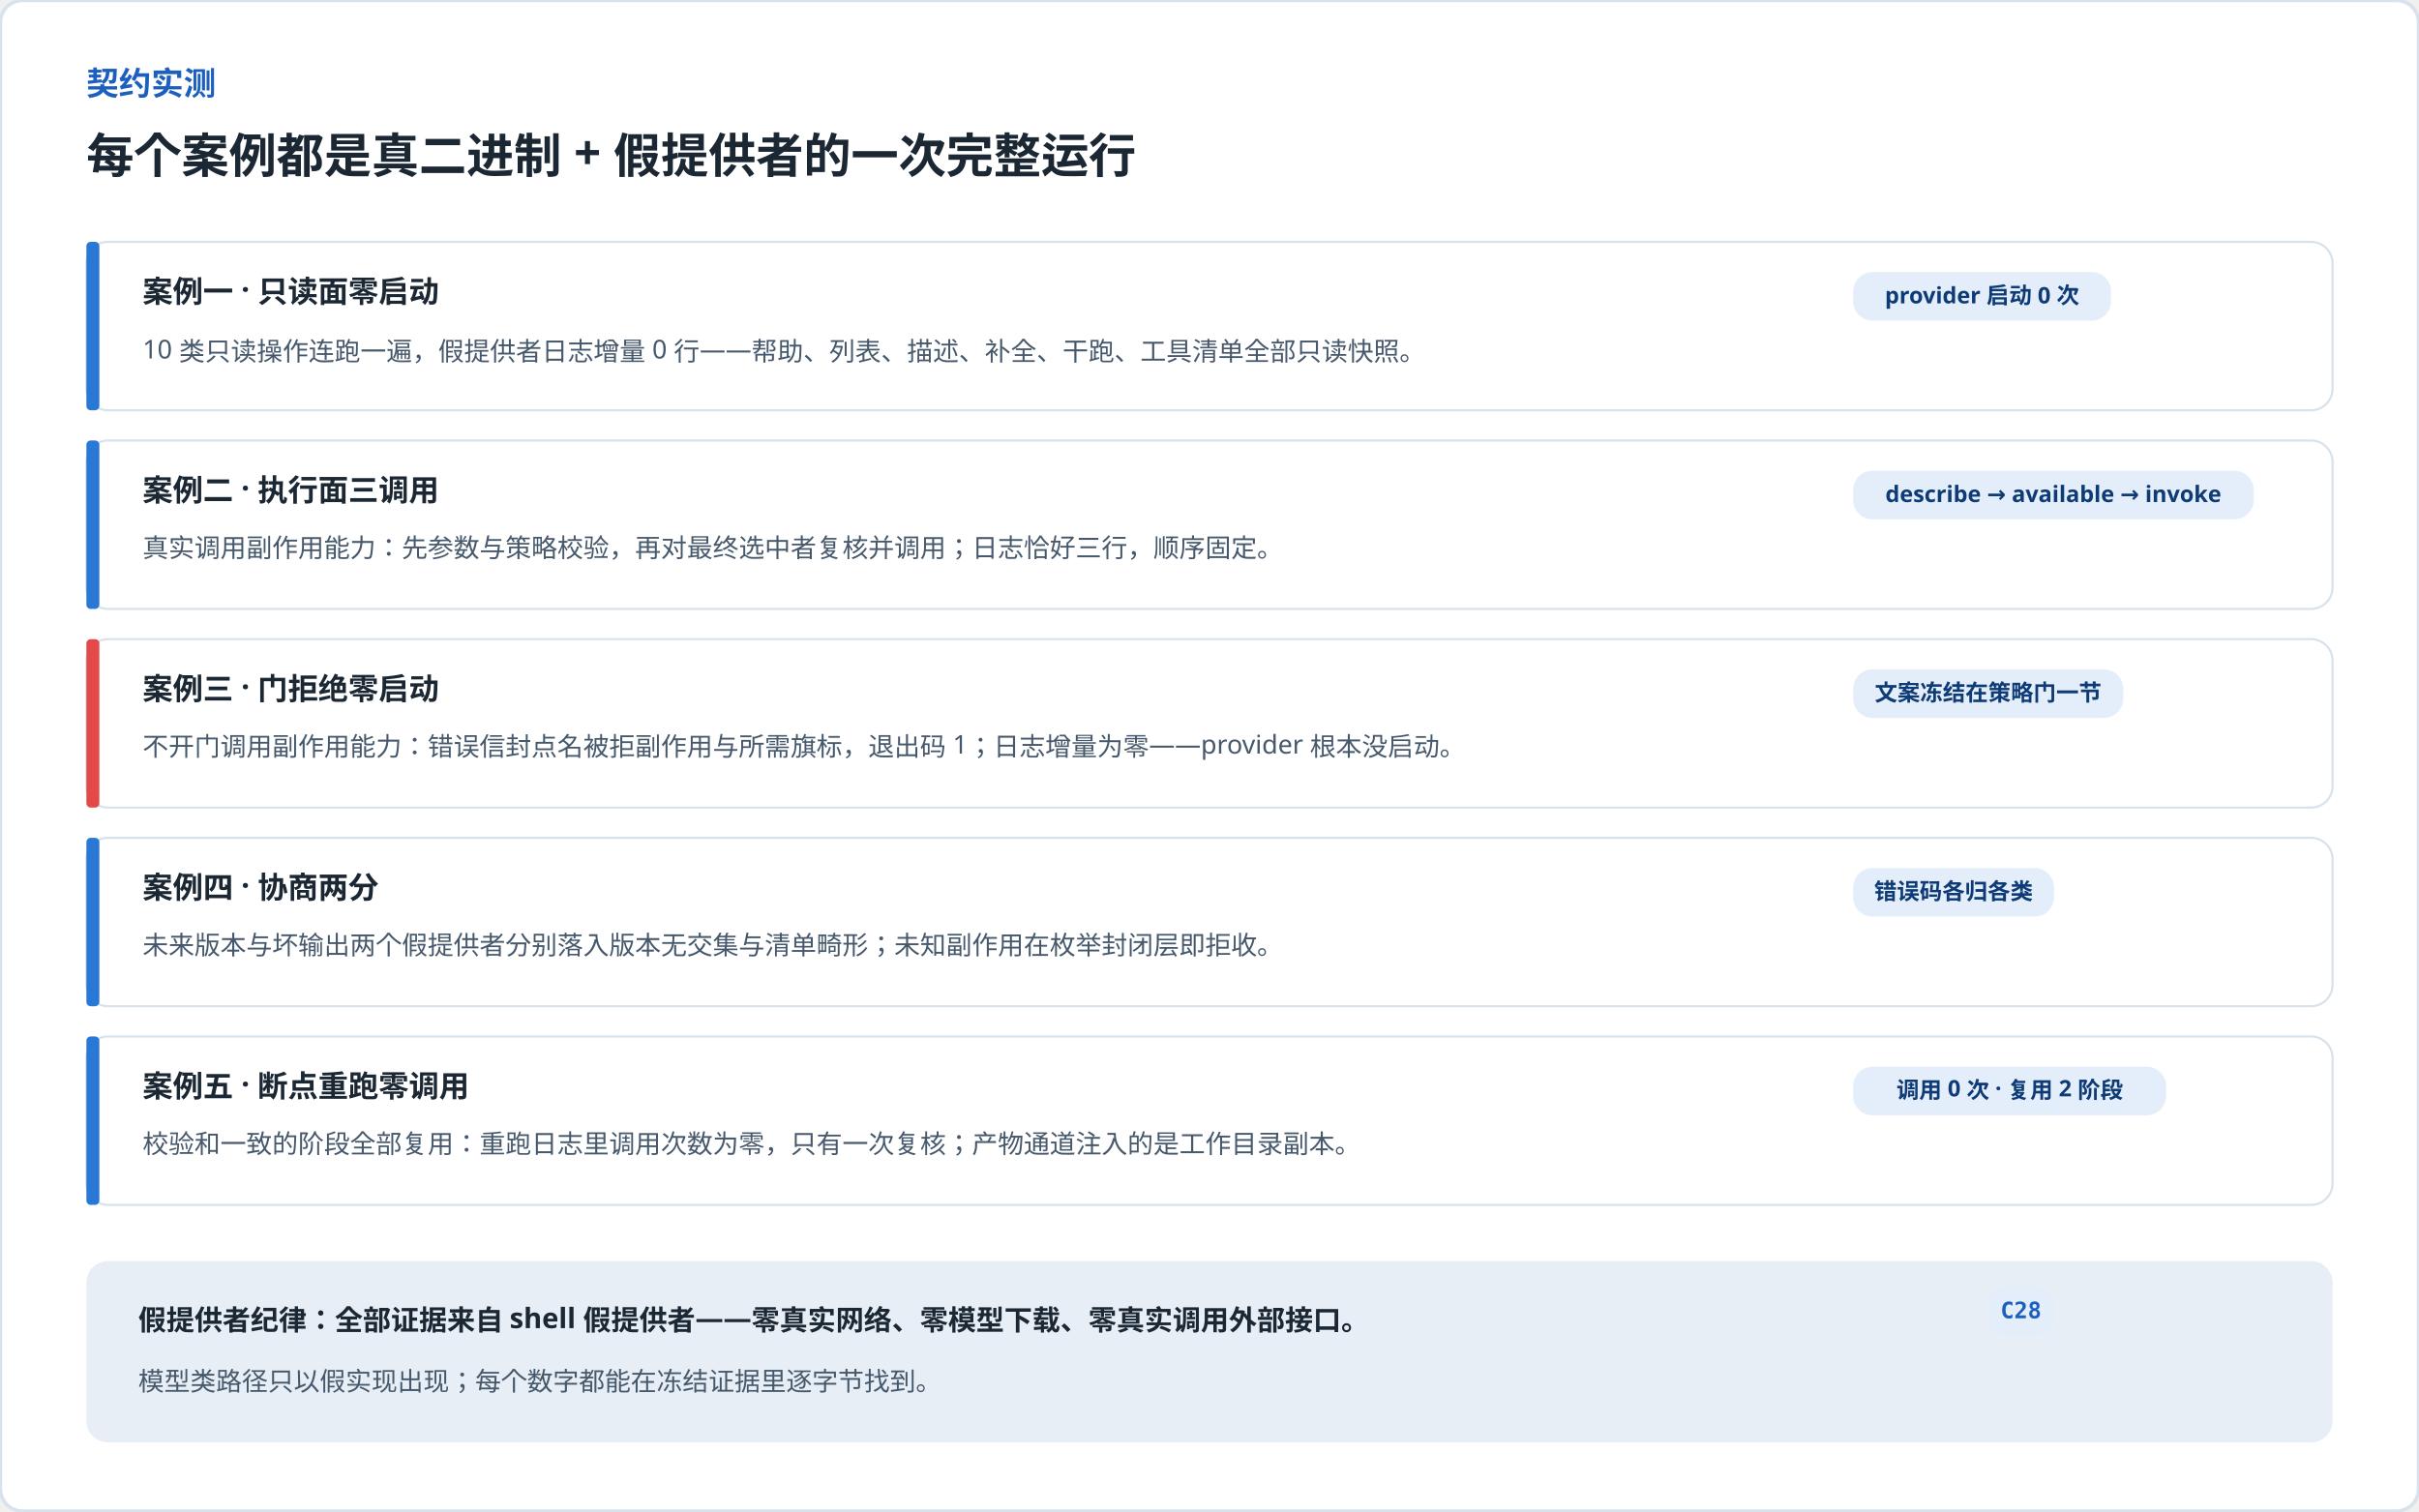
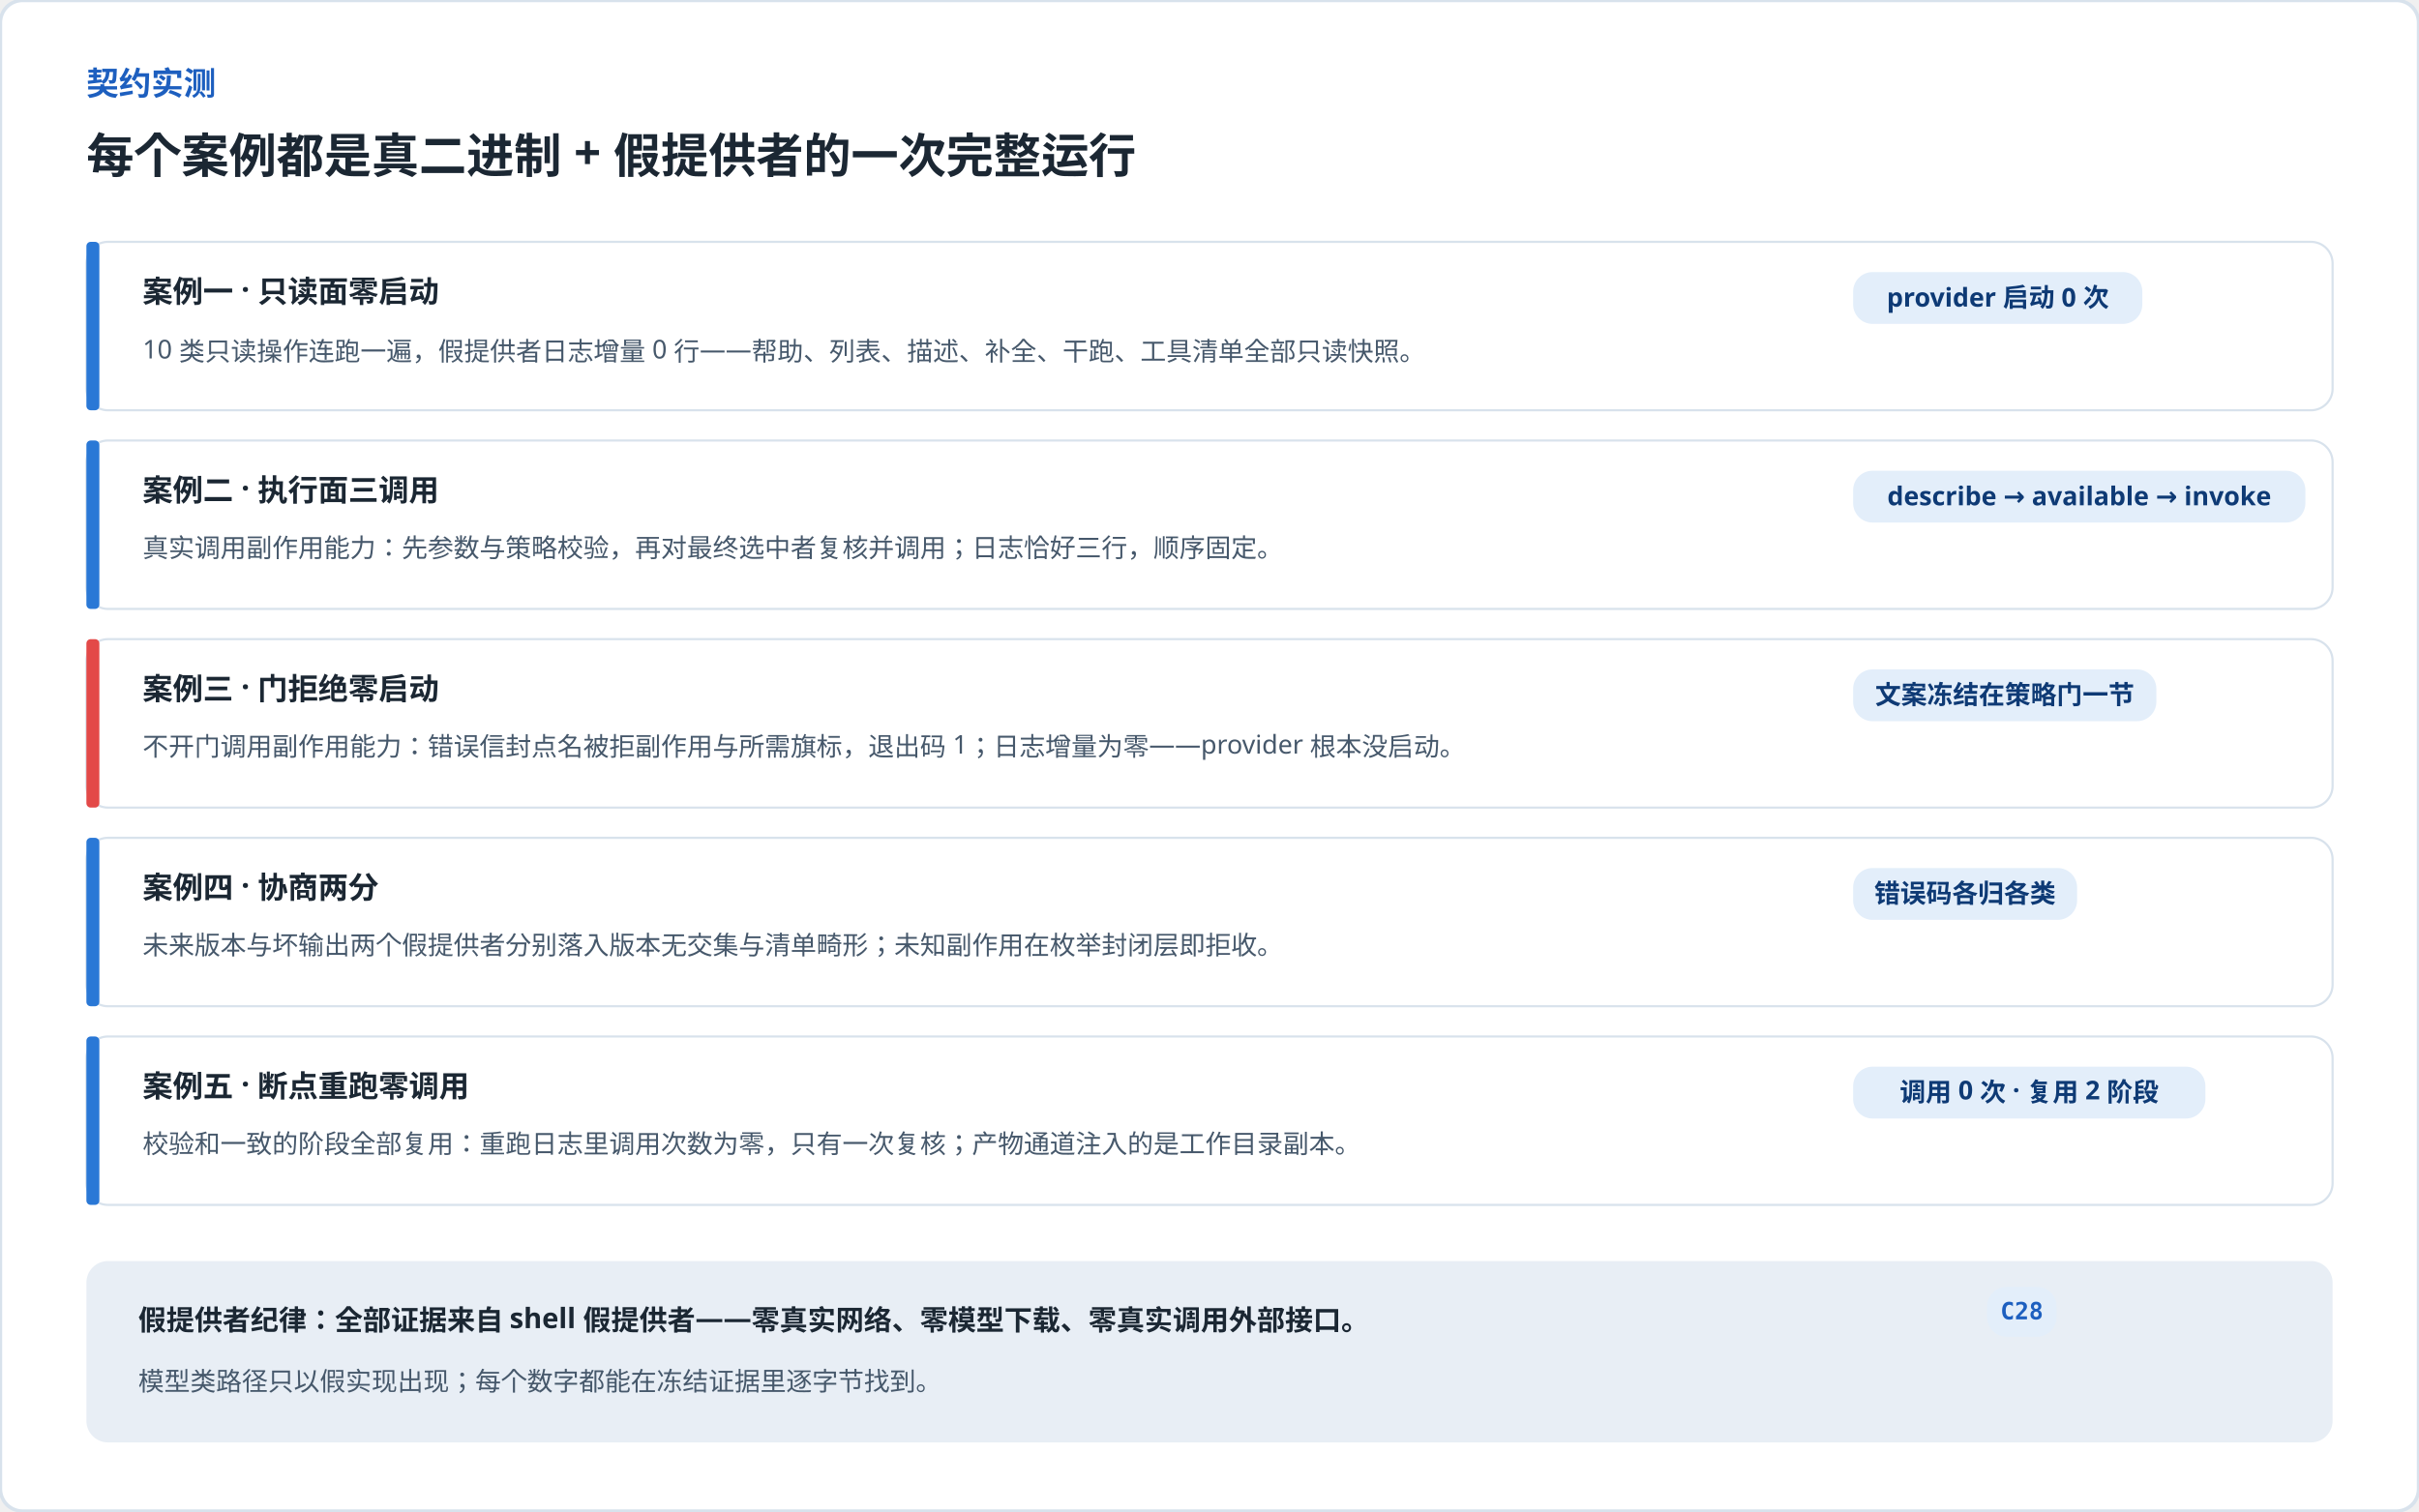
<svg xmlns="http://www.w3.org/2000/svg" width="1120" height="700" viewBox="0 0 1120 700" role="img">
  <g font-family="'PingFang SC','Hiragino Sans GB','Microsoft YaHei',sans-serif">
    <rect x="0" y="0" width="1120" height="700" rx="10" fill="#FFFFFF" stroke="#D8E2EC" stroke-width="1" />
    <rect x="0.5" y="0.5" width="1119" height="699" rx="10" fill="none" stroke="#D8E2EC" stroke-width="1" />
    <text x="40" y="44" font-size="15" fill="#1D5FBF" text-anchor="start" font-family="'PingFang SC','Hiragino Sans GB','Microsoft YaHei',sans-serif" font-weight="600">契约实测</text>
    <text x="40" y="80" font-size="22" fill="#1B2733" text-anchor="start" font-family="'PingFang SC','Hiragino Sans GB','Microsoft YaHei',sans-serif" font-weight="700">每个案例都是真二进制 + 假提供者的一次完整运行</text>
    <rect x="40" y="112" width="1040" height="78" rx="10" fill="#FFFFFF" stroke="#D8E2EC" stroke-width="1" />
    <rect x="40" y="112" width="6" height="78" rx="2" fill="#2a78d6" />
    <text x="66" y="140" font-size="14" fill="#1B2733" text-anchor="start" font-family="'PingFang SC','Hiragino Sans GB','Microsoft YaHei',sans-serif" font-weight="700">案例一 · 只读面零启动</text>
    <text x="66" y="166" font-size="12" fill="#46586B" text-anchor="start" font-family="'PingFang SC','Hiragino Sans GB','Microsoft YaHei',sans-serif">10 类只读操作连跑一遍，假提供者日志增量 0 行——帮助、列表、描述、补全、干跑、工具清单全部只读快照。</text>
-     <rect x="858" y="126" width="119.4" height="22.5" rx="9" fill="#E3EEFA" />
-     <text x="917.7" y="140.5" font-size="10.5" fill="#0E3A75" text-anchor="middle" font-family="'PingFang SC','Hiragino Sans GB','Microsoft YaHei',sans-serif" font-weight="600">provider 启动 0 次</text>
+     <rect x="858" y="126" width="133.9" height="24" rx="9" fill="#E3EEFA" />
+     <text x="925" y="142" font-size="12" fill="#0E3A75" text-anchor="middle" font-family="'PingFang SC','Hiragino Sans GB','Microsoft YaHei',sans-serif" font-weight="600">provider 启动 0 次</text>
    <rect x="40" y="204" width="1040" height="78" rx="10" fill="#FFFFFF" stroke="#D8E2EC" stroke-width="1" />
    <rect x="40" y="204" width="6" height="78" rx="2" fill="#2a78d6" />
    <text x="66" y="232" font-size="14" fill="#1B2733" text-anchor="start" font-family="'PingFang SC','Hiragino Sans GB','Microsoft YaHei',sans-serif" font-weight="700">案例二 · 执行面三调用</text>
    <text x="66" y="258" font-size="12" fill="#46586B" text-anchor="start" font-family="'PingFang SC','Hiragino Sans GB','Microsoft YaHei',sans-serif">真实调用副作用能力：先参数与策略校验，再对最终选中者复核并调用；日志恰好三行，顺序固定。</text>
-     <rect x="858" y="218" width="185.5" height="22.5" rx="9" fill="#E3EEFA" />
-     <text x="950.7" y="232.5" font-size="10.5" fill="#0E3A75" text-anchor="middle" font-family="'PingFang SC','Hiragino Sans GB','Microsoft YaHei',sans-serif" font-weight="600">describe → available → invoke</text>
+     <rect x="858" y="218" width="209.4" height="24" rx="9" fill="#E3EEFA" />
+     <text x="962.7" y="234" font-size="12" fill="#0E3A75" text-anchor="middle" font-family="'PingFang SC','Hiragino Sans GB','Microsoft YaHei',sans-serif" font-weight="600">describe → available → invoke</text>
    <rect x="40" y="296" width="1040" height="78" rx="10" fill="#FFFFFF" stroke="#D8E2EC" stroke-width="1" />
    <rect x="40" y="296" width="6" height="78" rx="2" fill="#e34948" />
    <text x="66" y="324" font-size="14" fill="#1B2733" text-anchor="start" font-family="'PingFang SC','Hiragino Sans GB','Microsoft YaHei',sans-serif" font-weight="700">案例三 · 门拒绝零启动</text>
    <text x="66" y="350" font-size="12" fill="#46586B" text-anchor="start" font-family="'PingFang SC','Hiragino Sans GB','Microsoft YaHei',sans-serif">不开门调用副作用能力：错误信封点名被拒副作用与所需旗标，退出码 1；日志增量为零——provider 根本没启动。</text>
-     <rect x="858" y="310" width="125.1" height="22.5" rx="9" fill="#E3EEFA" />
-     <text x="920.5" y="324.5" font-size="10.5" fill="#0E3A75" text-anchor="middle" font-family="'PingFang SC','Hiragino Sans GB','Microsoft YaHei',sans-serif" font-weight="600">文案冻结在策略门一节</text>
+     <rect x="858" y="310" width="140.4" height="24" rx="9" fill="#E3EEFA" />
+     <text x="928.2" y="326" font-size="12" fill="#0E3A75" text-anchor="middle" font-family="'PingFang SC','Hiragino Sans GB','Microsoft YaHei',sans-serif" font-weight="600">文案冻结在策略门一节</text>
    <rect x="40" y="388" width="1040" height="78" rx="10" fill="#FFFFFF" stroke="#D8E2EC" stroke-width="1" />
    <rect x="40" y="388" width="6" height="78" rx="2" fill="#2a78d6" />
    <text x="66" y="416" font-size="14" fill="#1B2733" text-anchor="start" font-family="'PingFang SC','Hiragino Sans GB','Microsoft YaHei',sans-serif" font-weight="700">案例四 · 协商两分</text>
    <text x="66" y="442" font-size="12" fill="#46586B" text-anchor="start" font-family="'PingFang SC','Hiragino Sans GB','Microsoft YaHei',sans-serif">未来版本与坏输出两个假提供者分别落入版本无交集与清单畸形；未知副作用在枚举封闭层即拒收。</text>
-     <rect x="858" y="402" width="93" height="22.5" rx="9" fill="#E3EEFA" />
-     <text x="904.5" y="416.5" font-size="10.5" fill="#0E3A75" text-anchor="middle" font-family="'PingFang SC','Hiragino Sans GB','Microsoft YaHei',sans-serif" font-weight="600">错误码各归各类</text>
+     <rect x="858" y="402" width="103.7" height="24" rx="9" fill="#E3EEFA" />
+     <text x="909.8" y="418" font-size="12" fill="#0E3A75" text-anchor="middle" font-family="'PingFang SC','Hiragino Sans GB','Microsoft YaHei',sans-serif" font-weight="600">错误码各归各类</text>
    <rect x="40" y="480" width="1040" height="78" rx="10" fill="#FFFFFF" stroke="#D8E2EC" stroke-width="1" />
    <rect x="40" y="480" width="6" height="78" rx="2" fill="#2a78d6" />
    <text x="66" y="508" font-size="14" fill="#1B2733" text-anchor="start" font-family="'PingFang SC','Hiragino Sans GB','Microsoft YaHei',sans-serif" font-weight="700">案例五 · 断点重跑零调用</text>
    <text x="66" y="534" font-size="12" fill="#46586B" text-anchor="start" font-family="'PingFang SC','Hiragino Sans GB','Microsoft YaHei',sans-serif">校验和一致的阶段全部复用：重跑日志里调用次数为零，只有一次复核；产物通道注入的是工作目录副本。</text>
-     <rect x="858" y="494" width="144.9" height="22.5" rx="9" fill="#E3EEFA" />
-     <text x="930.5" y="508.5" font-size="10.5" fill="#0E3A75" text-anchor="middle" font-family="'PingFang SC','Hiragino Sans GB','Microsoft YaHei',sans-serif" font-weight="600">调用 0 次 · 复用 2 阶段</text>
+     <rect x="858" y="494" width="163.1" height="24" rx="9" fill="#E3EEFA" />
+     <text x="939.5" y="510" font-size="12" fill="#0E3A75" text-anchor="middle" font-family="'PingFang SC','Hiragino Sans GB','Microsoft YaHei',sans-serif" font-weight="600">调用 0 次 · 复用 2 阶段</text>
    <rect x="40" y="584" width="1040" height="84" rx="10" fill="#E8EEF5" />
    <text x="64" y="616" font-size="13" fill="#1B2733" text-anchor="start" font-family="'PingFang SC','Hiragino Sans GB','Microsoft YaHei',sans-serif" font-weight="600">假提供者纪律：全部证据来自 shell 假提供者——零真实网络、零模型下载、零真实调用外部接口。</text>
    <text x="64" y="644" font-size="12" fill="#46586B" text-anchor="start" font-family="'PingFang SC','Hiragino Sans GB','Microsoft YaHei',sans-serif">模型类路径只以假实现出现；每个数字都能在冻结证据里逐字节找到。</text>
-     <rect x="920" y="596" width="31.3" height="22.5" rx="9" fill="#E3EEFA" />
-     <text x="935.7" y="610.5" font-size="10.5" fill="#1D5FBF" text-anchor="middle" font-family="'SF Mono',Menlo,Consolas,'PingFang SC',monospace" font-weight="600">C28</text>
+     <rect x="920" y="596" width="32.2" height="23" rx="9" fill="#E3EEFA" />
+     <text x="936.1" y="611" font-size="11" fill="#1D5FBF" text-anchor="middle" font-family="'SF Mono',Menlo,Consolas,'PingFang SC',monospace" font-weight="600">C28</text>
  </g>
</svg>
